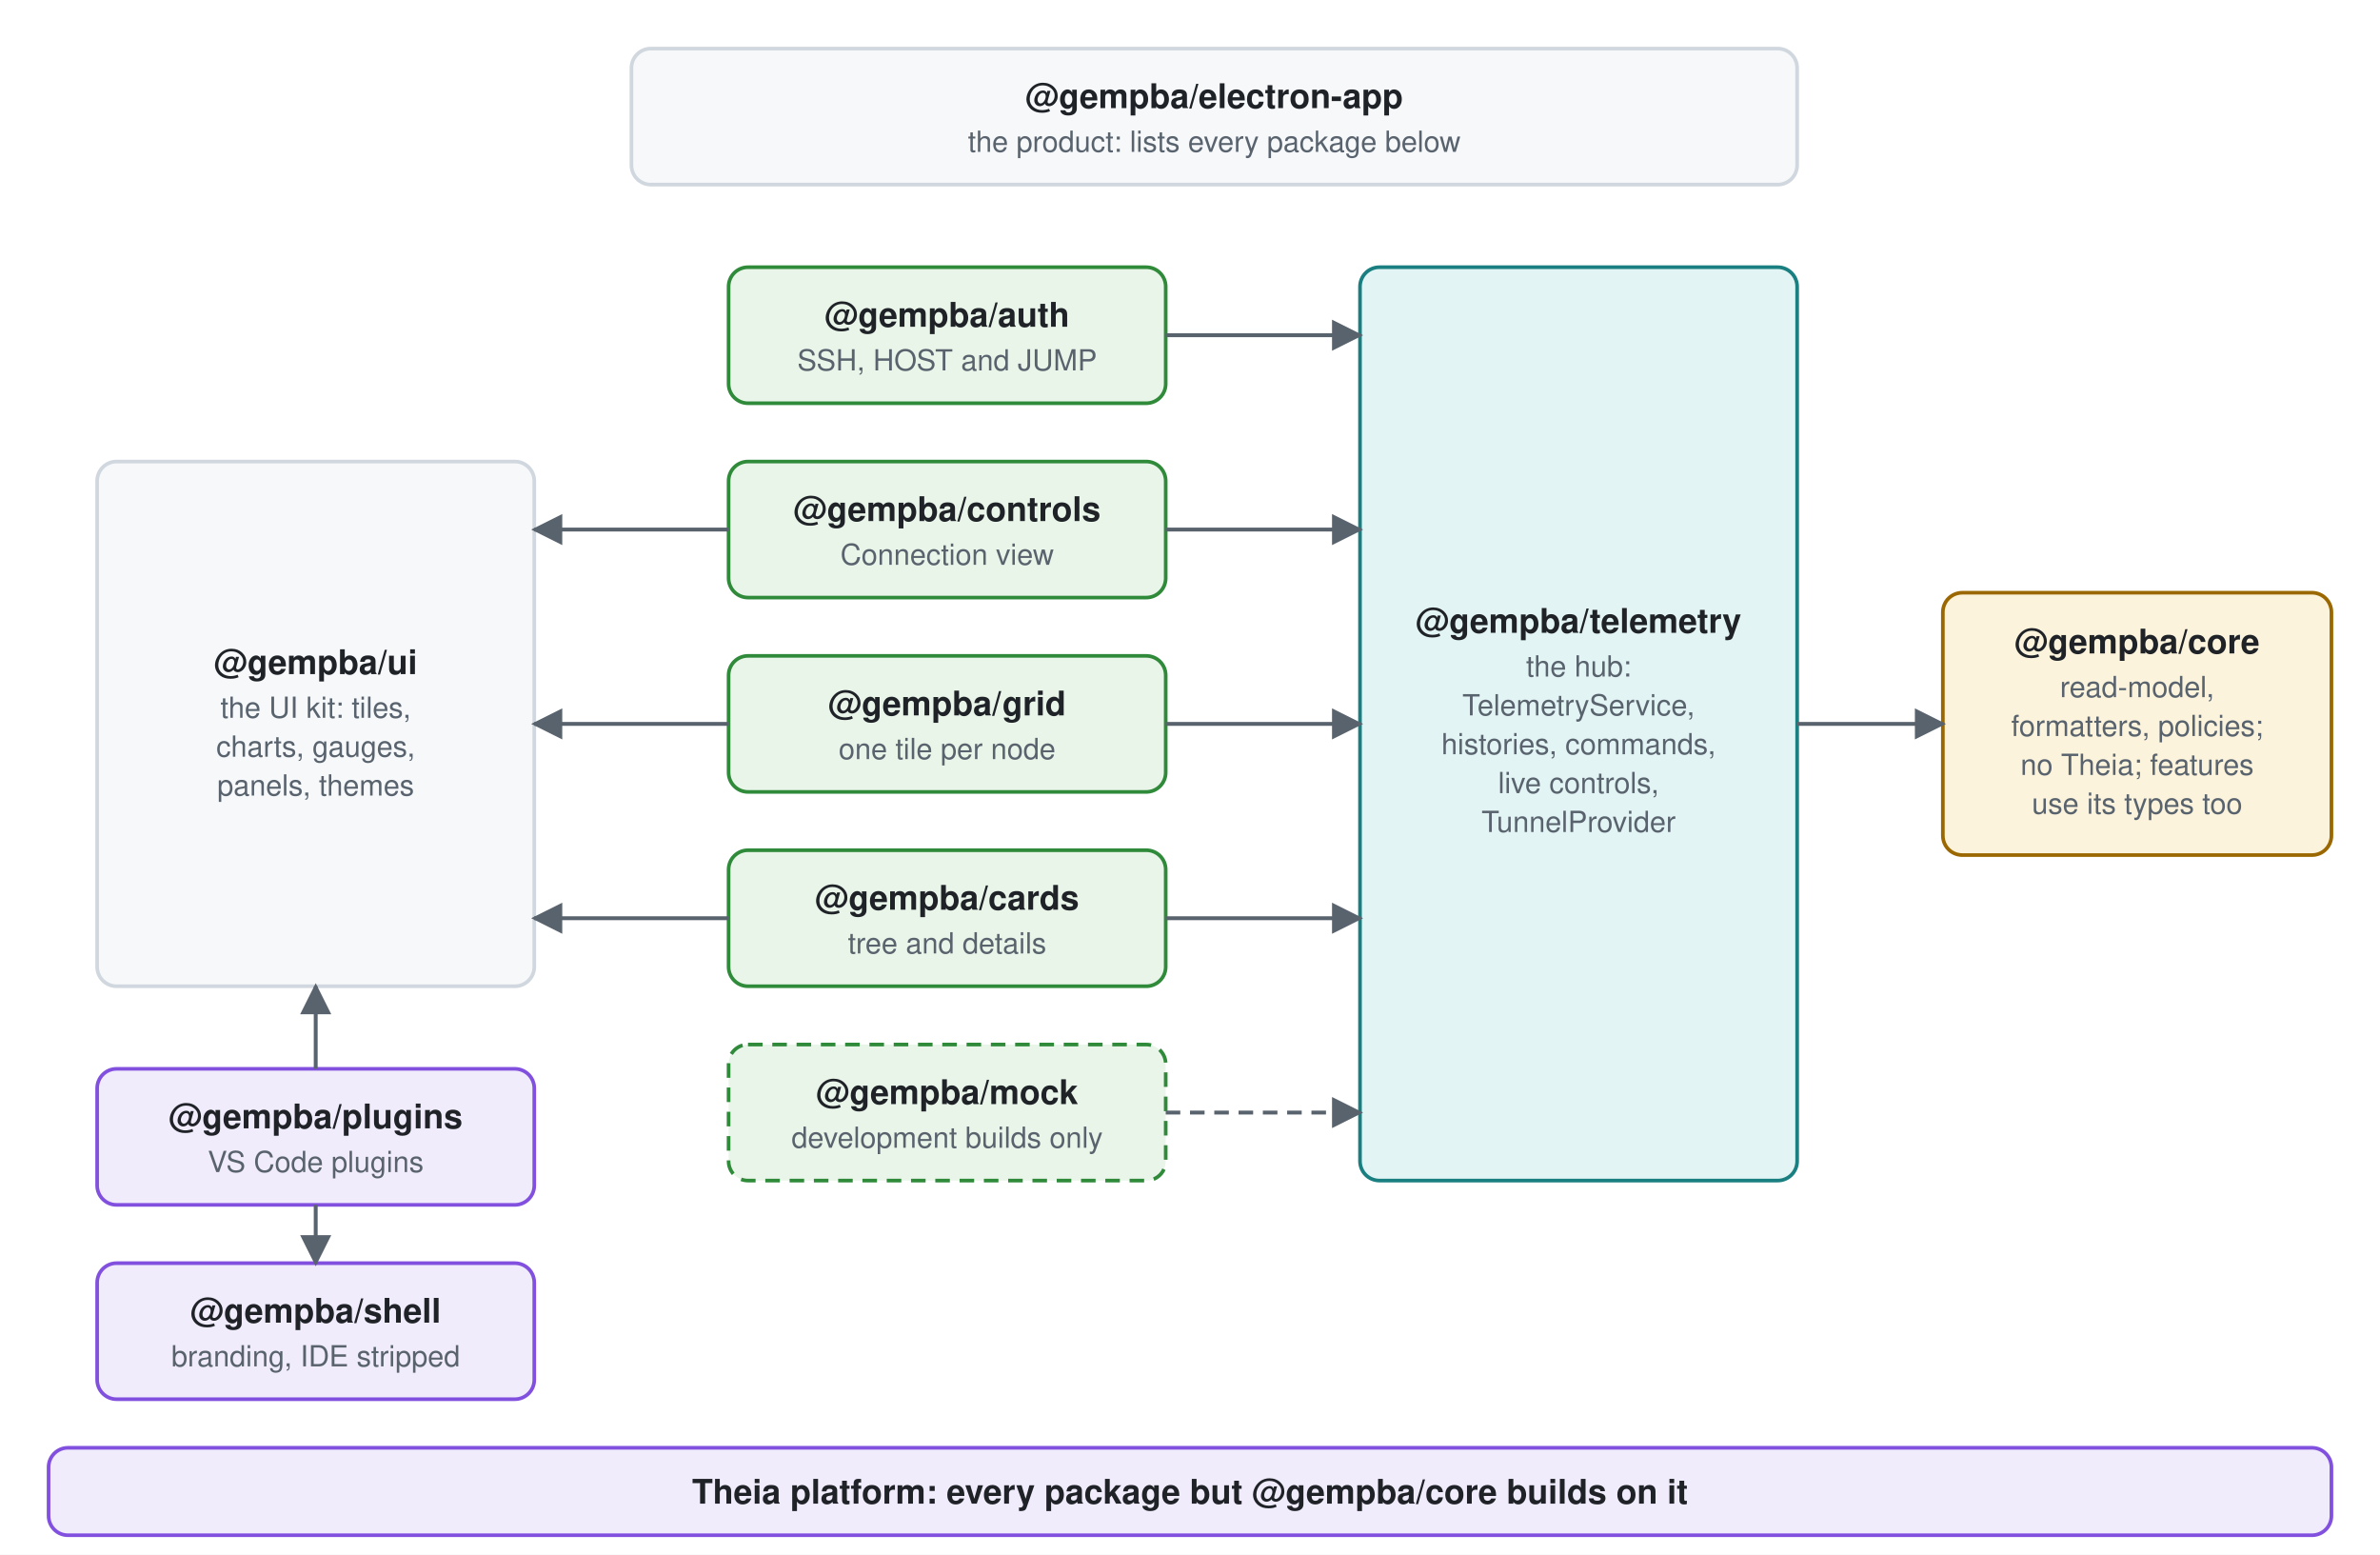
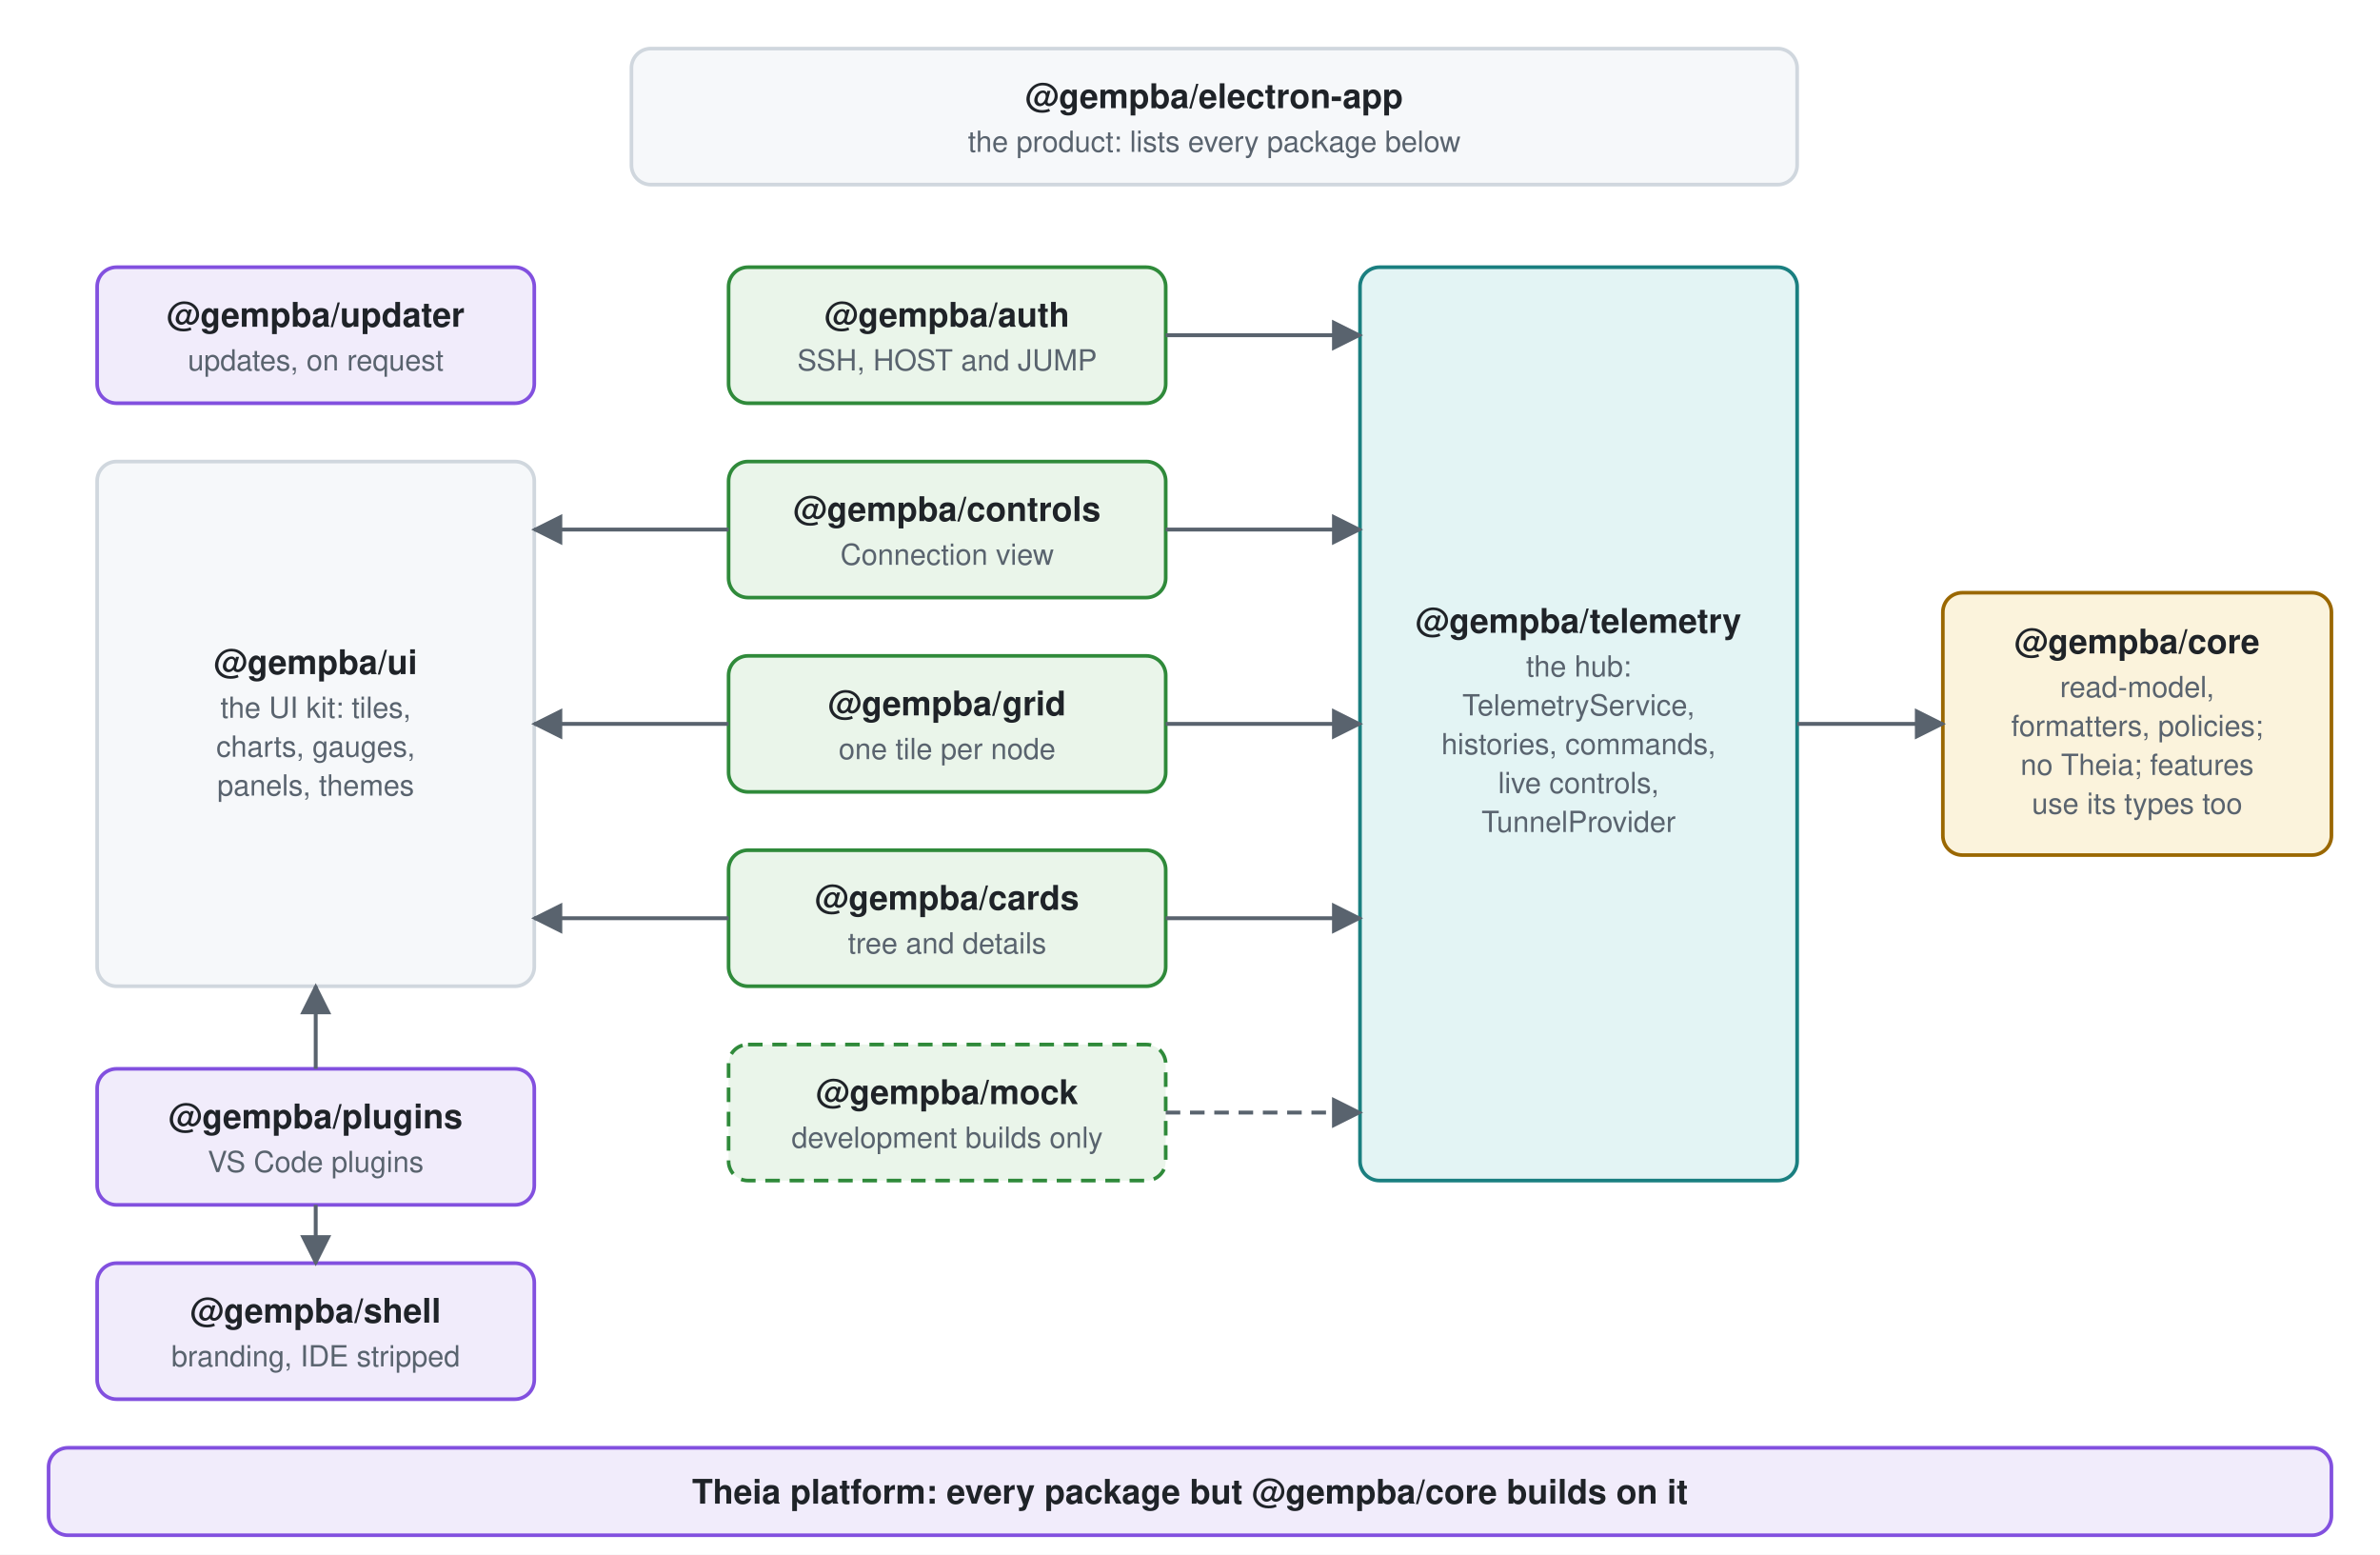
<svg xmlns="http://www.w3.org/2000/svg" width="980" height="640" viewBox="0 0 980 640" font-family="-apple-system, 'Segoe UI', Helvetica, Arial, sans-serif" role="img" aria-label="The packages: features depend on the telemetry hub, the views on the UI kit too, the hub on the kernel; every package but the kernel builds on Theia">
  <defs>
    <marker id="head-59636e" viewBox="0 0 10 10" refX="9" refY="5" markerWidth="8" markerHeight="8" orient="auto">
      <path d="M0 0 L10 5 L0 10 z" fill="#59636e" />
    </marker>
    <marker id="tail-59636e" viewBox="0 0 10 10" refX="1" refY="5" markerWidth="8" markerHeight="8" orient="auto">
      <path d="M10 0 L0 5 L10 10 z" fill="#59636e" />
    </marker>
    <marker id="head-d0d7de" viewBox="0 0 10 10" refX="9" refY="5" markerWidth="8" markerHeight="8" orient="auto">
      <path d="M0 0 L10 5 L0 10 z" fill="#d0d7de" />
    </marker>
    <marker id="tail-d0d7de" viewBox="0 0 10 10" refX="1" refY="5" markerWidth="8" markerHeight="8" orient="auto">
      <path d="M10 0 L0 5 L10 10 z" fill="#d0d7de" />
    </marker>
    <marker id="head-1a7f80" viewBox="0 0 10 10" refX="9" refY="5" markerWidth="8" markerHeight="8" orient="auto">
      <path d="M0 0 L10 5 L0 10 z" fill="#1a7f80" />
    </marker>
    <marker id="tail-1a7f80" viewBox="0 0 10 10" refX="1" refY="5" markerWidth="8" markerHeight="8" orient="auto">
      <path d="M10 0 L0 5 L10 10 z" fill="#1a7f80" />
    </marker>
    <marker id="head-2f8a3a" viewBox="0 0 10 10" refX="9" refY="5" markerWidth="8" markerHeight="8" orient="auto">
      <path d="M0 0 L10 5 L0 10 z" fill="#2f8a3a" />
    </marker>
    <marker id="tail-2f8a3a" viewBox="0 0 10 10" refX="1" refY="5" markerWidth="8" markerHeight="8" orient="auto">
      <path d="M10 0 L0 5 L10 10 z" fill="#2f8a3a" />
    </marker>
    <marker id="head-9a6700" viewBox="0 0 10 10" refX="9" refY="5" markerWidth="8" markerHeight="8" orient="auto">
      <path d="M0 0 L10 5 L0 10 z" fill="#9a6700" />
    </marker>
    <marker id="tail-9a6700" viewBox="0 0 10 10" refX="1" refY="5" markerWidth="8" markerHeight="8" orient="auto">
      <path d="M10 0 L0 5 L10 10 z" fill="#9a6700" />
    </marker>
    <marker id="head-8250df" viewBox="0 0 10 10" refX="9" refY="5" markerWidth="8" markerHeight="8" orient="auto">
      <path d="M0 0 L10 5 L0 10 z" fill="#8250df" />
    </marker>
    <marker id="tail-8250df" viewBox="0 0 10 10" refX="1" refY="5" markerWidth="8" markerHeight="8" orient="auto">
      <path d="M10 0 L0 5 L10 10 z" fill="#8250df" />
    </marker>
    <marker id="head-0969da" viewBox="0 0 10 10" refX="9" refY="5" markerWidth="8" markerHeight="8" orient="auto">
      <path d="M0 0 L10 5 L0 10 z" fill="#0969da" />
    </marker>
    <marker id="tail-0969da" viewBox="0 0 10 10" refX="1" refY="5" markerWidth="8" markerHeight="8" orient="auto">
      <path d="M10 0 L0 5 L10 10 z" fill="#0969da" />
    </marker>
    <marker id="head-1a7f37" viewBox="0 0 10 10" refX="9" refY="5" markerWidth="8" markerHeight="8" orient="auto">
      <path d="M0 0 L10 5 L0 10 z" fill="#1a7f37" />
    </marker>
    <marker id="tail-1a7f37" viewBox="0 0 10 10" refX="1" refY="5" markerWidth="8" markerHeight="8" orient="auto">
      <path d="M10 0 L0 5 L10 10 z" fill="#1a7f37" />
    </marker>
    <marker id="head-818b98" viewBox="0 0 10 10" refX="9" refY="5" markerWidth="8" markerHeight="8" orient="auto">
      <path d="M0 0 L10 5 L0 10 z" fill="#818b98" />
    </marker>
    <marker id="tail-818b98" viewBox="0 0 10 10" refX="1" refY="5" markerWidth="8" markerHeight="8" orient="auto">
      <path d="M10 0 L0 5 L10 10 z" fill="#818b98" />
    </marker>
    <marker id="head-cf222e" viewBox="0 0 10 10" refX="9" refY="5" markerWidth="8" markerHeight="8" orient="auto">
      <path d="M0 0 L10 5 L0 10 z" fill="#cf222e" />
    </marker>
    <marker id="tail-cf222e" viewBox="0 0 10 10" refX="1" refY="5" markerWidth="8" markerHeight="8" orient="auto">
      <path d="M10 0 L0 5 L10 10 z" fill="#cf222e" />
    </marker>
  </defs>
  <rect width="980" height="640" fill="#ffffff" />
  <rect x="260" y="20" width="480" height="56" rx="8" fill="#f6f8fa" stroke="#d0d7de" stroke-width="1.5" />
  <text x="500" y="44.5" font-size="14" font-weight="600" fill="#1f2328" text-anchor="middle">@gempba/electron-app</text>
  <text x="500" y="62.5" font-size="12" font-weight="400" fill="#59636e" text-anchor="middle">the product: lists every package below</text>
  <rect x="300" y="110" width="180" height="56" rx="8" fill="#eaf5ea" stroke="#2f8a3a" stroke-width="1.5" />
  <text x="390" y="134.5" font-size="14" font-weight="600" fill="#1f2328" text-anchor="middle">@gempba/auth</text>
  <text x="390" y="152.5" font-size="12" font-weight="400" fill="#59636e" text-anchor="middle">SSH, HOST and JUMP</text>
  <rect x="300" y="190" width="180" height="56" rx="8" fill="#eaf5ea" stroke="#2f8a3a" stroke-width="1.5" />
  <text x="390" y="214.5" font-size="14" font-weight="600" fill="#1f2328" text-anchor="middle">@gempba/controls</text>
  <text x="390" y="232.5" font-size="12" font-weight="400" fill="#59636e" text-anchor="middle">Connection view</text>
  <rect x="300" y="270" width="180" height="56" rx="8" fill="#eaf5ea" stroke="#2f8a3a" stroke-width="1.5" />
  <text x="390" y="294.5" font-size="14" font-weight="600" fill="#1f2328" text-anchor="middle">@gempba/grid</text>
  <text x="390" y="312.5" font-size="12" font-weight="400" fill="#59636e" text-anchor="middle">one tile per node</text>
  <rect x="300" y="350" width="180" height="56" rx="8" fill="#eaf5ea" stroke="#2f8a3a" stroke-width="1.5" />
  <text x="390" y="374.5" font-size="14" font-weight="600" fill="#1f2328" text-anchor="middle">@gempba/cards</text>
  <text x="390" y="392.5" font-size="12" font-weight="400" fill="#59636e" text-anchor="middle">tree and details</text>
  <rect x="300" y="430" width="180" height="56" rx="8" fill="#eaf5ea" stroke="#2f8a3a" stroke-width="1.5" stroke-dasharray="6 4" />
  <text x="390" y="454.5" font-size="14" font-weight="600" fill="#1f2328" text-anchor="middle">@gempba/mock</text>
  <text x="390" y="472.5" font-size="12" font-weight="400" fill="#59636e" text-anchor="middle">development builds only</text>
  <rect x="560" y="110" width="180" height="376" rx="8" fill="#e3f4f4" stroke="#1a7f80" stroke-width="1.5" />
  <text x="650" y="260.5" font-size="14" font-weight="600" fill="#1f2328" text-anchor="middle">@gempba/telemetry</text>
  <text x="650" y="278.5" font-size="12" font-weight="400" fill="#59636e" text-anchor="middle">the hub:</text>
  <text x="650" y="294.5" font-size="12" font-weight="400" fill="#59636e" text-anchor="middle">TelemetryService,</text>
  <text x="650" y="310.5" font-size="12" font-weight="400" fill="#59636e" text-anchor="middle">histories, commands,</text>
  <text x="650" y="326.5" font-size="12" font-weight="400" fill="#59636e" text-anchor="middle">live controls,</text>
  <text x="650" y="342.5" font-size="12" font-weight="400" fill="#59636e" text-anchor="middle">TunnelProvider</text>
  <rect x="800" y="244" width="160" height="108" rx="8" fill="#fbf3dc" stroke="#9a6700" stroke-width="1.5" />
  <text x="880" y="269" font-size="14" font-weight="600" fill="#1f2328" text-anchor="middle">@gempba/core</text>
  <text x="880" y="287" font-size="12" font-weight="400" fill="#59636e" text-anchor="middle">read-model,</text>
  <text x="880" y="303" font-size="12" font-weight="400" fill="#59636e" text-anchor="middle">formatters, policies;</text>
  <text x="880" y="319" font-size="12" font-weight="400" fill="#59636e" text-anchor="middle">no Theia; features</text>
  <text x="880" y="335" font-size="12" font-weight="400" fill="#59636e" text-anchor="middle">use its types too</text>
+   <rect x="40" y="110" width="180" height="56" rx="8" fill="#f1ecfb" stroke="#8250df" stroke-width="1.5" />
+   <text x="130" y="134.5" font-size="14" font-weight="600" fill="#1f2328" text-anchor="middle">@gempba/updater</text>
+   <text x="130" y="152.5" font-size="12" font-weight="400" fill="#59636e" text-anchor="middle">updates, on request</text>
  <rect x="40" y="190" width="180" height="216" rx="8" fill="#f6f8fa" stroke="#d0d7de" stroke-width="1.5" />
  <text x="130" y="277.5" font-size="14" font-weight="600" fill="#1f2328" text-anchor="middle">@gempba/ui</text>
  <text x="130" y="295.5" font-size="12" font-weight="400" fill="#59636e" text-anchor="middle">the UI kit: tiles,</text>
  <text x="130" y="311.5" font-size="12" font-weight="400" fill="#59636e" text-anchor="middle">charts, gauges,</text>
  <text x="130" y="327.5" font-size="12" font-weight="400" fill="#59636e" text-anchor="middle">panels, themes</text>
  <rect x="40" y="440" width="180" height="56" rx="8" fill="#f1ecfb" stroke="#8250df" stroke-width="1.5" />
  <text x="130" y="464.5" font-size="14" font-weight="600" fill="#1f2328" text-anchor="middle">@gempba/plugins</text>
  <text x="130" y="482.5" font-size="12" font-weight="400" fill="#59636e" text-anchor="middle">VS Code plugins</text>
  <rect x="40" y="520" width="180" height="56" rx="8" fill="#f1ecfb" stroke="#8250df" stroke-width="1.5" />
  <text x="130" y="544.5" font-size="14" font-weight="600" fill="#1f2328" text-anchor="middle">@gempba/shell</text>
  <text x="130" y="562.5" font-size="12" font-weight="400" fill="#59636e" text-anchor="middle">branding, IDE stripped</text>
  <rect x="20" y="596" width="940" height="36" rx="8" fill="#f1ecfb" stroke="#8250df" stroke-width="1.5" />
  <text x="490" y="619" font-size="14" font-weight="600" fill="#1f2328" text-anchor="middle">Theia platform: every package but @gempba/core builds on it</text>
  <path d="M480 138 L560 138" fill="none" stroke="#59636e" stroke-width="1.6" marker-end="url(#head-59636e)" />
  <path d="M480 218 L560 218" fill="none" stroke="#59636e" stroke-width="1.6" marker-end="url(#head-59636e)" />
  <path d="M480 298 L560 298" fill="none" stroke="#59636e" stroke-width="1.6" marker-end="url(#head-59636e)" />
  <path d="M480 378 L560 378" fill="none" stroke="#59636e" stroke-width="1.6" marker-end="url(#head-59636e)" />
  <path d="M480 458 L560 458" fill="none" stroke="#59636e" stroke-width="1.6" stroke-dasharray="6 4" marker-end="url(#head-59636e)" />
  <path d="M300 218 L220 218" fill="none" stroke="#59636e" stroke-width="1.6" marker-end="url(#head-59636e)" />
  <path d="M300 298 L220 298" fill="none" stroke="#59636e" stroke-width="1.6" marker-end="url(#head-59636e)" />
  <path d="M300 378 L220 378" fill="none" stroke="#59636e" stroke-width="1.6" marker-end="url(#head-59636e)" />
  <path d="M130 440 L130 406" fill="none" stroke="#59636e" stroke-width="1.6" marker-end="url(#head-59636e)" />
  <path d="M130 496 L130 520" fill="none" stroke="#59636e" stroke-width="1.6" marker-end="url(#head-59636e)" />
  <path d="M740 298 L800 298" fill="none" stroke="#59636e" stroke-width="1.6" marker-end="url(#head-59636e)" />
</svg>
